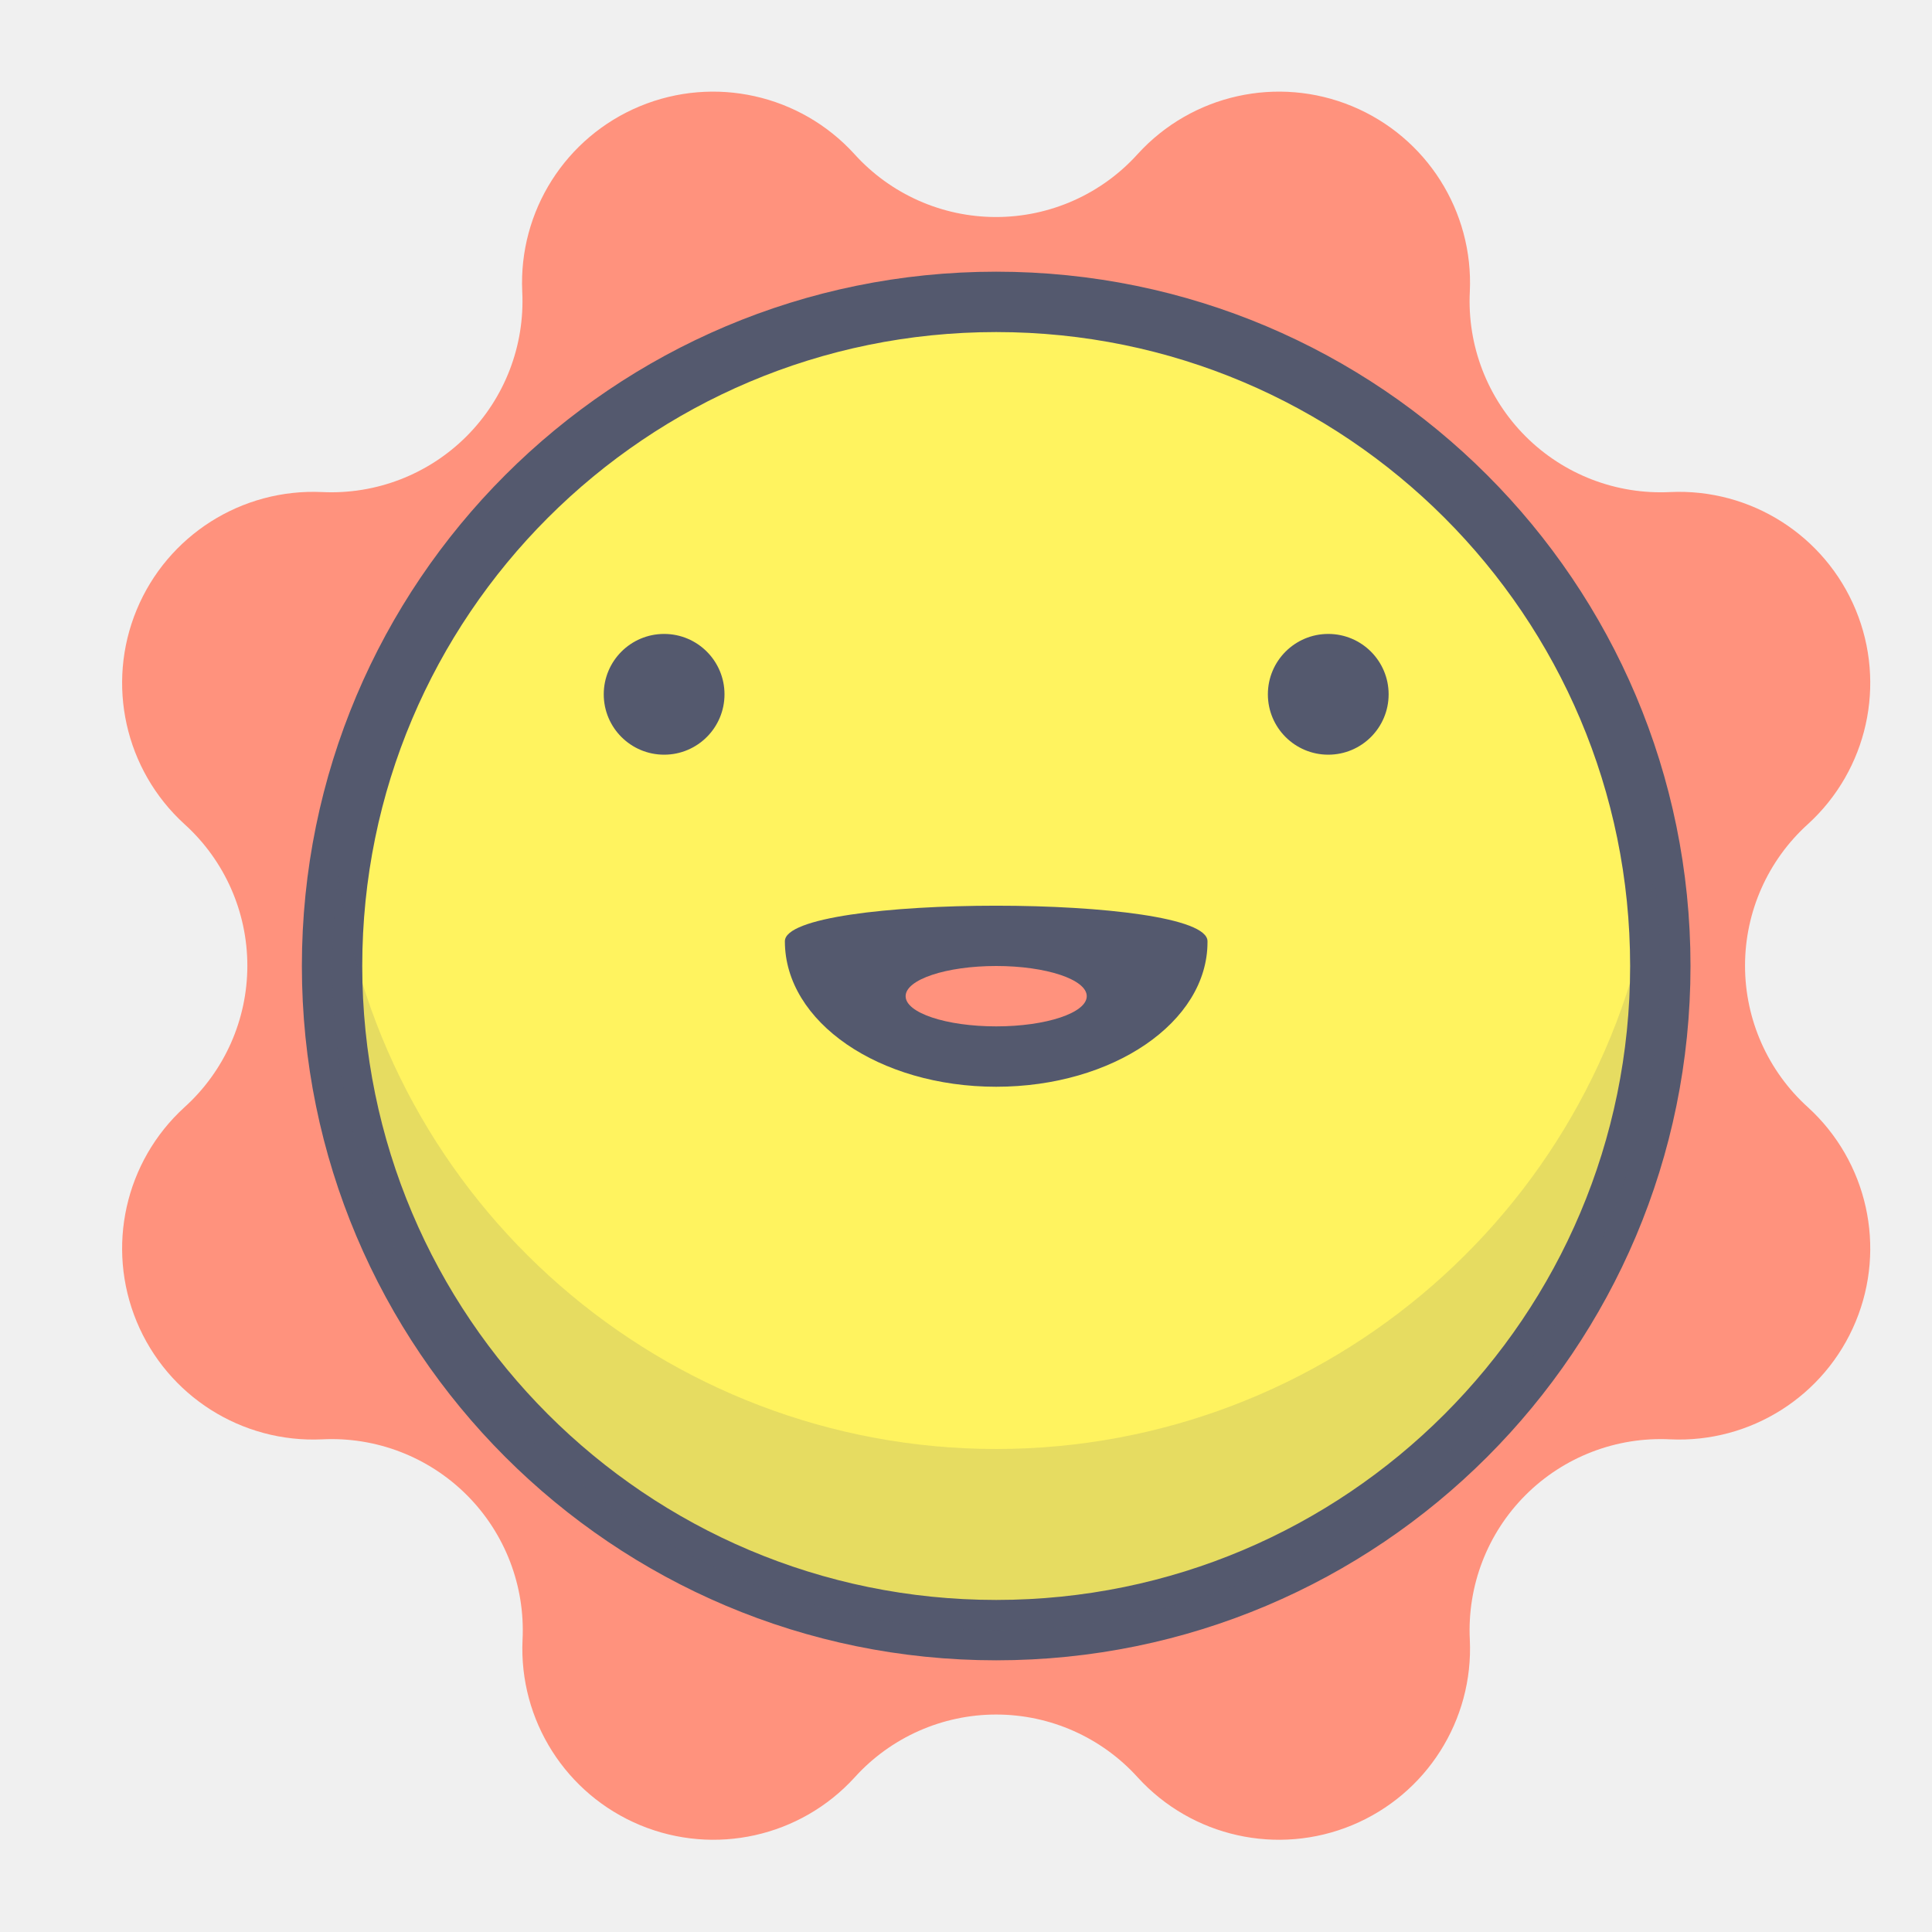
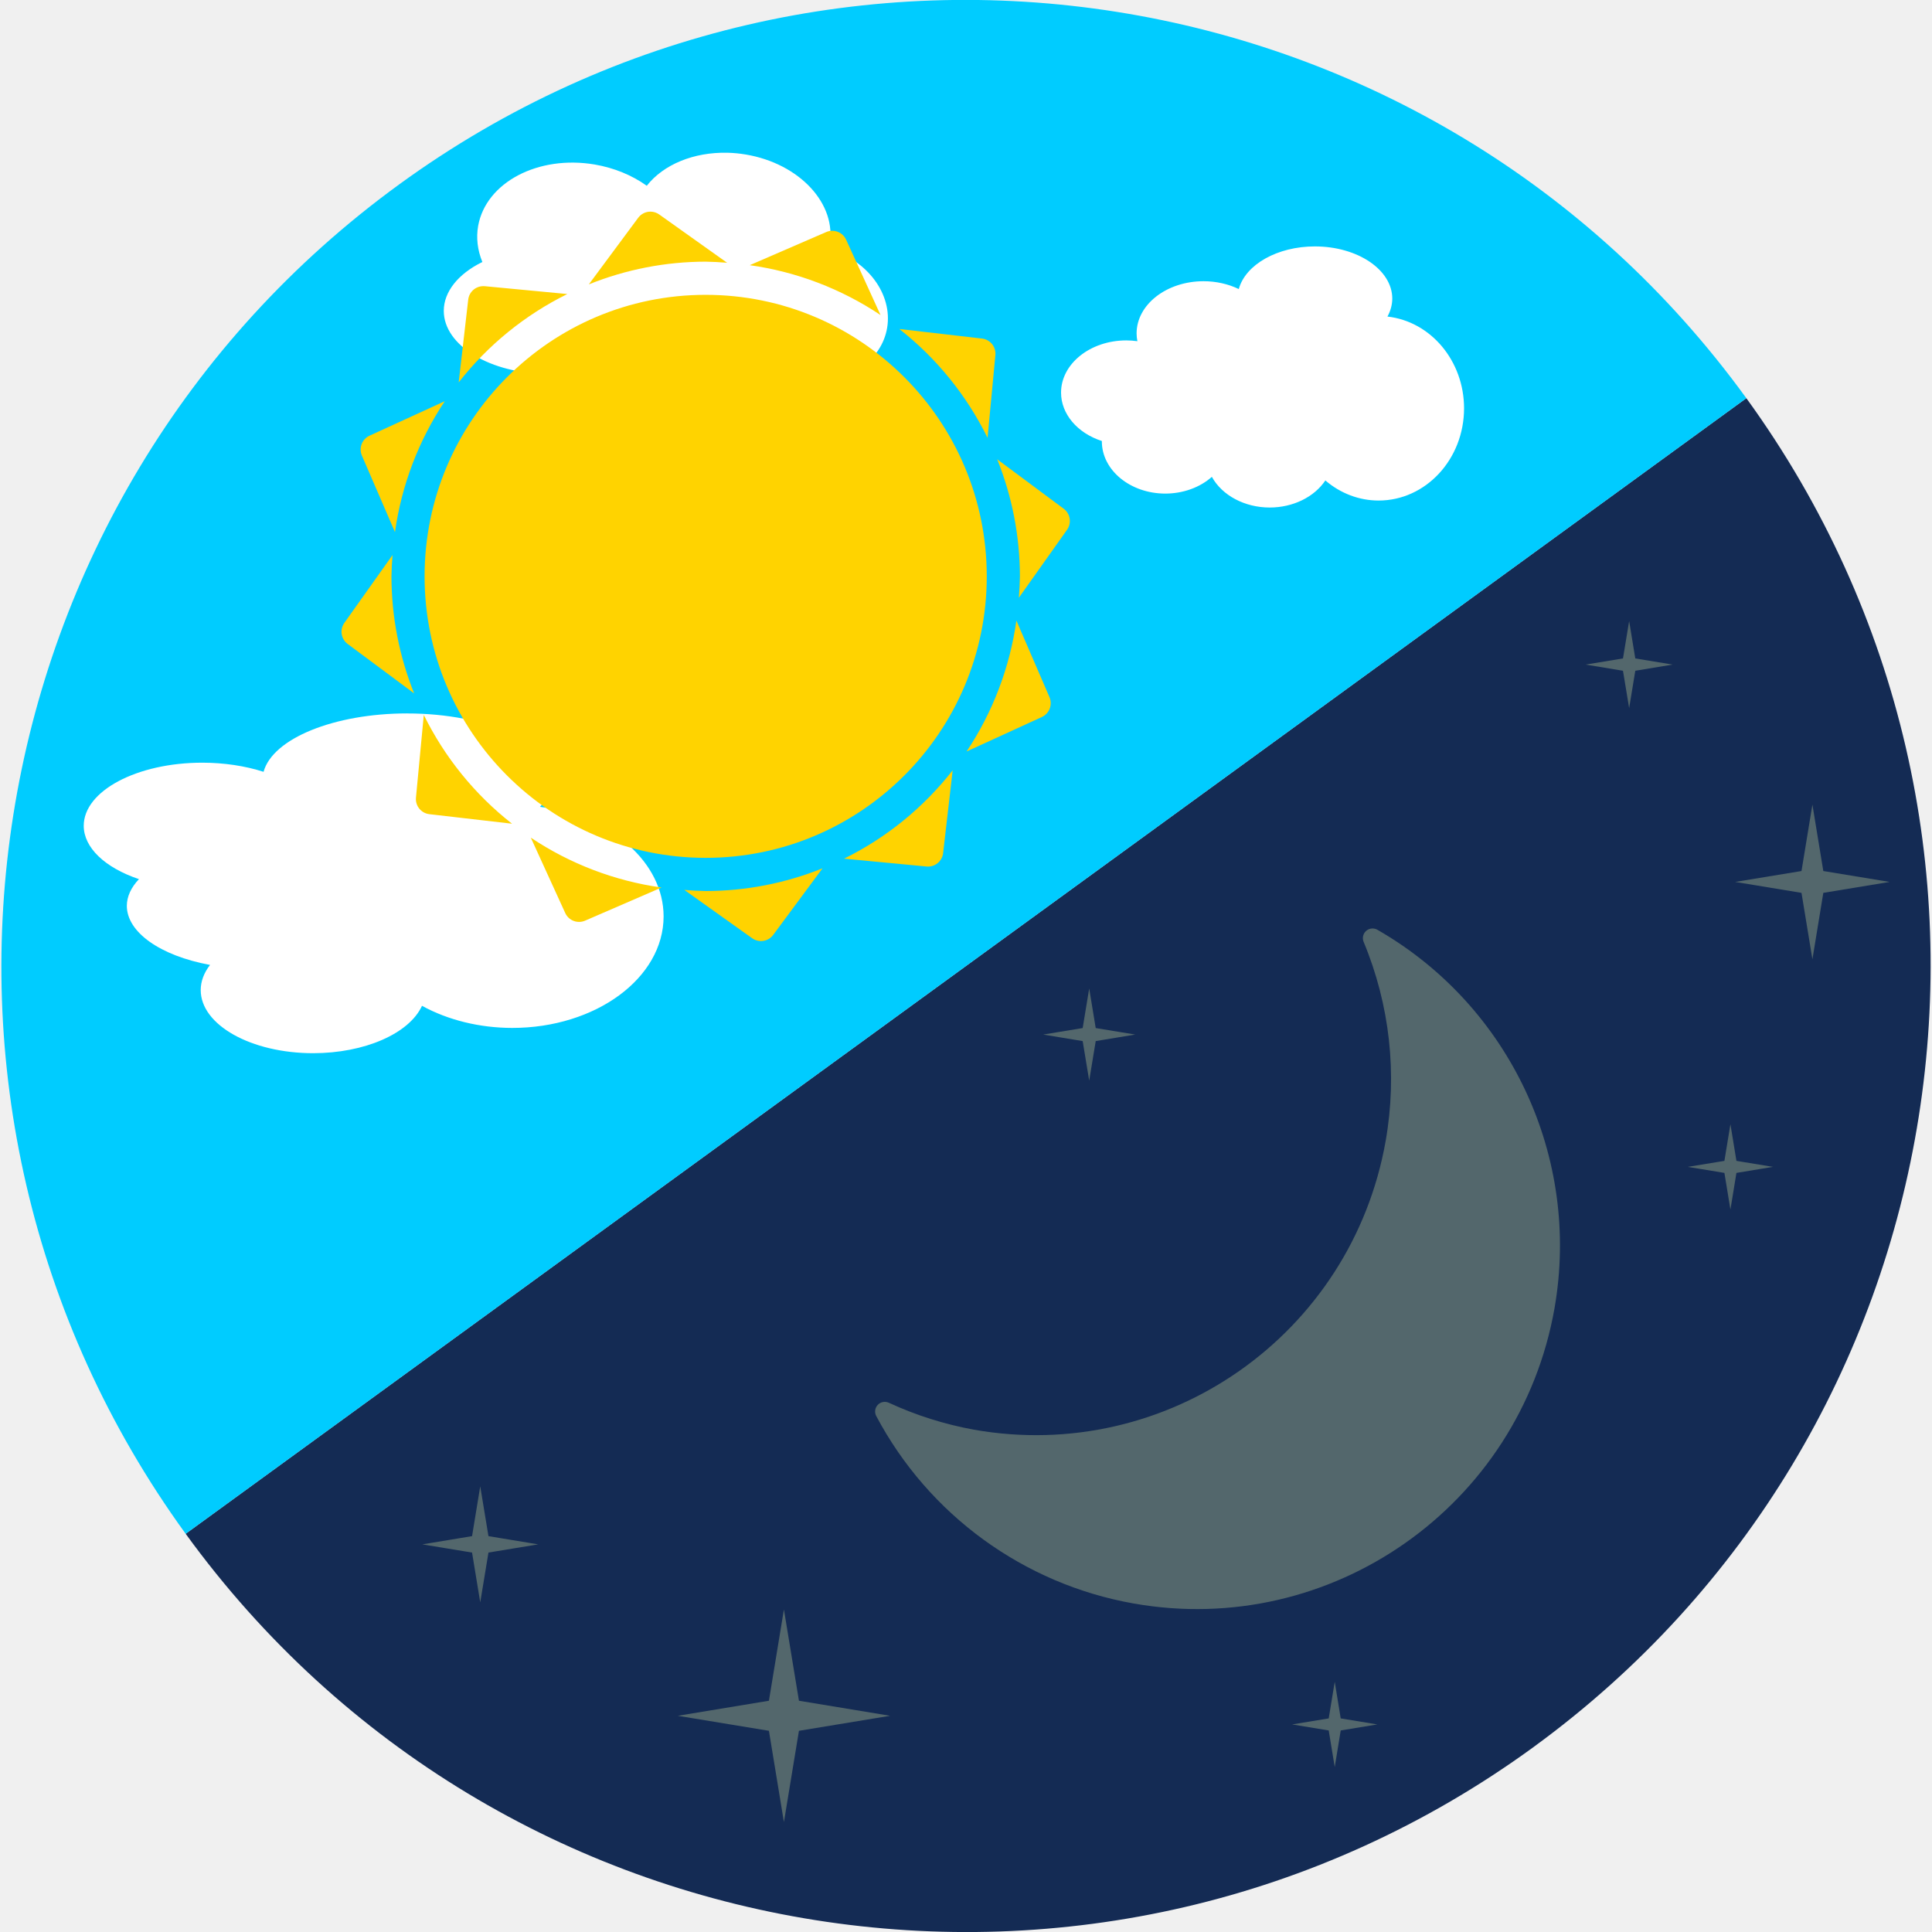
- <svg xmlns="http://www.w3.org/2000/svg" width="800px" height="800px" viewBox="0 0 64 64">
-   <defs>
-     <style>.cls-1{fill:#ff927d;}.cls-2{fill:#fff35f;stroke:#54596e;stroke-linecap:round;stroke-linejoin:round;stroke-width:2px;}.cls-3,.cls-4{fill:#54596e;}.cls-3{opacity:0.15;}</style>
-   </defs>
-   <g id="sun">
-     <path class="cls-1" d="M37.69,5.1h0a6.33,6.33,0,0,1,11,4.56h0a6.33,6.33,0,0,0,6.64,6.64h0a6.33,6.33,0,0,1,4.56,11h0a6.32,6.32,0,0,0,0,9.38h0a6.33,6.33,0,0,1-4.56,11h0a6.33,6.33,0,0,0-6.64,6.64h0a6.33,6.33,0,0,1-11,4.56h0a6.32,6.32,0,0,0-9.38,0h0a6.33,6.33,0,0,1-11-4.56h0a6.33,6.33,0,0,0-6.64-6.64h0a6.33,6.33,0,0,1-4.56-11h0a6.32,6.32,0,0,0,0-9.38h0a6.33,6.33,0,0,1,4.56-11h0A6.33,6.33,0,0,0,17.3,9.66h0a6.33,6.33,0,0,1,11-4.56h0A6.32,6.32,0,0,0,37.69,5.1Z" />
-     <circle class="cls-2" cx="33" cy="32" r="22" />
-     <path class="cls-3" d="M33,48A22,22,0,0,1,11.21,29,22.78,22.78,0,0,0,11,32a22,22,0,0,0,44,0,22.78,22.78,0,0,0-.21-3A22,22,0,0,1,33,48Z" />
-     <circle class="cls-4" cx="22" cy="23" r="2" />
-     <circle class="cls-4" cx="44" cy="23" r="2" />
-     <path class="cls-4" d="M40,31.18c0-1.57-14-1.57-14,0v0C26,33.86,29.13,36,33,36s7-2.14,7-4.79Z" />
-     <ellipse class="cls-1" cx="33" cy="33" rx="3" ry="1" />
+ <svg xmlns="http://www.w3.org/2000/svg" version="1.1" id="svg5676" viewBox="0 0 83.794 83.92" height="64" width="64">
+   <defs id="defs5678" />
+   <g id="g5668" style="display:inline" transform="matrix(0.8379397,0,0,0.839196,1982.434,-163.5757)">
+     <path style="fill:#efed81;fill-opacity:1;stroke:#efed81;stroke-width:2;stroke-linecap:round;stroke-linejoin:round;stroke-miterlimit:4;stroke-dasharray:none;stroke-opacity:1" d="m -2303.832,237.421 a 25.75,25.75 0 0 1 4.162,14.023 25.75,25.75 0 0 1 -25.75,25.75 25.75,25.75 0 0 1 -7.713,-1.188 27.125,27.125 0 0 0 24.338,15.188 27.125,27.125 0 0 0 27.125,-27.125 27.125,27.125 0 0 0 -22.162,-26.648 z" id="path5332" />
+     <path style="display:inline;fill:#142b54;fill-opacity:1" d="m -2286.454,285.37 a 50,50 0 0 1 -69.84,-11.062 l 80.902,-58.779 a 50,50 0 0 1 -11.062,69.84 z" id="path4979-3-4" />
+     <path style="display:inline;fill:#00ccff;fill-opacity:1" d="m -2345.232,204.469 a 50,50 0 0 0 -11.062,69.84 l 80.902,-58.779 a 50,50 0 0 0 -69.84,-11.062 z" id="path4979-3-6-6" />
+     <path style="display:inline;fill:#ffffff;fill-opacity:1" d="m -2328.219,202.826 a 5.123,3.894 8.175 0 0 -4.172,1.709 5.374,4.135 8.579 0 0 -2.697,-1.1 5.374,4.135 8.579 0 0 -6.043,3.168 5.374,4.135 8.579 0 0 0.217,1.877 5.419,3.262 0 0 0 -2,2.529 5.419,3.262 0 0 0 5.42,3.262 5.419,3.262 0 0 0 3.795,-0.938 5.123,3.894 8.175 0 0 2.008,0.688 5.123,3.894 8.175 0 0 4.359,-0.887 4.221,3.511 12.489 0 0 2.67,1.453 4.221,3.511 12.489 0 0 0.836,0.082 4.221,3.511 12.489 0 0 3.895,-2.781 4.221,3.511 12.489 0 0 -3.033,-4.096 5.123,3.894 8.175 0 0 0.047,-0.197 5.123,3.894 8.175 0 0 -4.342,-4.678 5.123,3.894 8.175 0 0 -0.959,-0.092 z m 30.459,4.848 a 4.013,2.703 0 0 0 -3.943,2.207 3.473,2.703 0 0 0 -1.824,-0.406 3.473,2.703 0 0 0 -3.473,2.703 3.473,2.703 0 0 0 0.041,0.402 3.383,2.703 0 0 0 -0.574,-0.041 3.383,2.703 0 0 0 -3.383,2.703 3.383,2.703 0 0 0 2.115,2.504 3.293,2.703 0 0 0 0,0.019 3.293,2.703 0 0 0 3.293,2.703 3.293,2.703 0 0 0 2.41,-0.867 3.293,2.703 0 0 0 2.996,1.588 3.293,2.703 0 0 0 2.887,-1.402 4.432,4.776 0 0 0 2.758,1.041 4.432,4.776 0 0 0 4.432,-4.775 4.432,4.776 0 0 0 -3.971,-4.748 4.013,2.703 0 0 0 0.25,-0.928 4.013,2.703 0 0 0 -4.012,-2.703 v 0 z m -47.051,24.172 a 7.511,3.454 0 0 0 -7.445,3.023 6.15,3.268 0 0 0 -3.172,-0.473 6.15,3.268 0 0 0 -6.15,3.268 6.15,3.268 0 0 0 2.863,2.76 6.629,3.268 0 0 0 -0.629,1.381 6.629,3.268 0 0 0 4.314,3.059 5.831,3.268 0 0 0 -0.484,1.301 5.831,3.268 0 0 0 5.832,3.268 5.831,3.268 0 0 0 5.639,-2.453 7.848,5.774 0 0 0 4.676,1.145 7.848,5.774 0 0 0 7.848,-5.773 7.848,5.774 0 0 0 -6.406,-5.672 7.511,3.454 0 0 0 0.627,-1.377 7.511,3.454 0 0 0 -7.512,-3.455 z" id="path5020-7-8" />
+     <path style="display:inline;fill:#ffd300;fill-opacity:1" d="m -2332.188,205.874 a 0.788,0.788 0 0 0 -0.648,0.318 l -2.559,3.447 a 16.288,16.288 0 0 1 6.057,-1.176 16.288,16.288 0 0 1 1.111,0.057 l -3.519,-2.5 a 0.788,0.788 0 0 0 -0.441,-0.146 z m 9.367,0.992 a 0.788,0.788 0 0 0 -0.268,0.064 l -3.963,1.715 a 16.288,16.288 0 0 1 6.779,2.582 l -1.785,-3.902 a 0.788,0.788 0 0 0 -0.684,-0.459 0.788,0.788 0 0 0 -0.08,0 z m -18.047,2.865 a 0.788,0.788 0 0 0 -0.779,0.697 l -0.494,4.285 a 16.288,16.288 0 0 1 5.631,-4.574 l -4.279,-0.406 a 0.788,0.788 0 0 0 -0.078,-0.002 z m 11.529,0.449 a 14.572,14.572 0 0 0 -14.57,14.57 14.572,14.572 0 0 0 14.57,14.572 14.572,14.572 0 0 0 14.572,-14.572 14.572,14.572 0 0 0 -14.572,-14.57 z m 10.039,1.768 a 16.288,16.288 0 0 1 4.574,5.633 l 0.406,-4.281 a 0.788,0.788 0 0 0 -0.695,-0.857 z m -23.562,3.738 -3.902,1.785 a 0.788,0.788 0 0 0 -0.395,1.029 l 1.715,3.961 a 16.288,16.288 0 0 1 2.582,-6.775 z m 28.637,3.008 a 16.288,16.288 0 0 1 1.176,6.059 16.288,16.288 0 0 1 -0.055,1.107 l 2.498,-3.518 a 0.788,0.788 0 0 0 -0.172,-1.09 l -3.447,-2.559 z m -31.346,4.951 a 16.288,16.288 0 0 0 0,0.004 z m 0,0.004 -2.498,3.512 a 0.788,0.788 0 0 0 0.172,1.09 l 3.447,2.559 a 16.288,16.288 0 0 1 -1.176,-6.057 16.288,16.288 0 0 1 0.055,-1.104 z m 32.34,3.391 a 16.288,16.288 0 0 1 -2.582,6.777 l 3.902,-1.785 a 0.788,0.788 0 0 0 0.395,-1.029 z m -30.719,4.885 -0.406,4.279 a 0.788,0.788 0 0 0 0.695,0.857 l 4.285,0.494 a 16.288,16.288 0 0 1 -4.574,-5.631 z m 27.416,2.865 a 16.288,16.288 0 0 1 -5.631,4.574 l 4.279,0.406 a 0.788,0.788 0 0 0 0.857,-0.695 z m -21.869,3.486 1.785,3.902 a 0.788,0.788 0 0 0 1.029,0.395 l 3.963,-1.715 a 16.288,16.288 0 0 1 -6.777,-2.582 z m 15.121,1.588 a 16.288,16.288 0 0 1 -6.057,1.176 16.288,16.288 0 0 1 -1.103,-0.057 l 3.514,2.5 a 0.788,0.788 0 0 0 1.09,-0.172 l 2.557,-3.447 z" id="path5018-3" />
+     <path style="display:inline;fill:#53676c;fill-opacity:1;stroke:none;stroke-width:2;stroke-linecap:round;stroke-linejoin:round;stroke-miterlimit:4;stroke-dasharray:none;stroke-opacity:1" d="m -2281.467,227.066 -0.32,1.934 -1.934,0.318 1.934,0.32 0.32,1.934 0.318,-1.934 1.934,-0.32 -1.934,-0.318 z m 9.5,9.5 -0.566,3.438 -3.438,0.564 3.438,0.566 0.566,3.438 0.565,-3.438 3.438,-0.566 -3.438,-0.564 z m -22.791,6.412 a 0.5,0.5 0 0 0 -0.473,0.693 c 1.357,3.253 1.754,6.827 1.143,10.299 -1.769,10.03 -11.315,16.717 -21.338,14.951 -1.526,-0.277 -3.01,-0.745 -4.418,-1.395 a 0.5,0.5 0 0 0 -0.652,0.688 c 2.719,5.116 7.642,8.695 13.346,9.703 10.235,1.805 20.009,-5.043 21.814,-15.283 1.367,-7.812 -2.305,-15.647 -9.182,-19.59 a 0.5,0.5 0 0 0 -0.238,-0.066 v 0 z m -14.699,3.105 -0.338,2.049 -2.047,0.336 2.047,0.338 0.338,2.047 0.338,-2.047 2.047,-0.338 -2.047,-0.336 z m 33.24,7.027 -0.312,1.896 -1.897,0.311 1.897,0.312 0.312,1.896 0.311,-1.896 1.896,-0.312 -1.896,-0.311 z m -64.807,18.742 -0.424,2.578 -2.578,0.426 2.578,0.424 0.424,2.578 0.426,-2.578 2.578,-0.424 -2.578,-0.426 z m 15.742,6.373 -0.777,4.725 -4.725,0.779 4.725,0.777 0.777,4.725 0.779,-4.725 4.725,-0.777 -4.725,-0.779 z m 28.553,3.744 -0.312,1.895 -1.897,0.312 1.897,0.312 0.312,1.896 0.31,-1.896 1.897,-0.312 -1.897,-0.312 z" id="path5257-0" />
  </g>
</svg>
